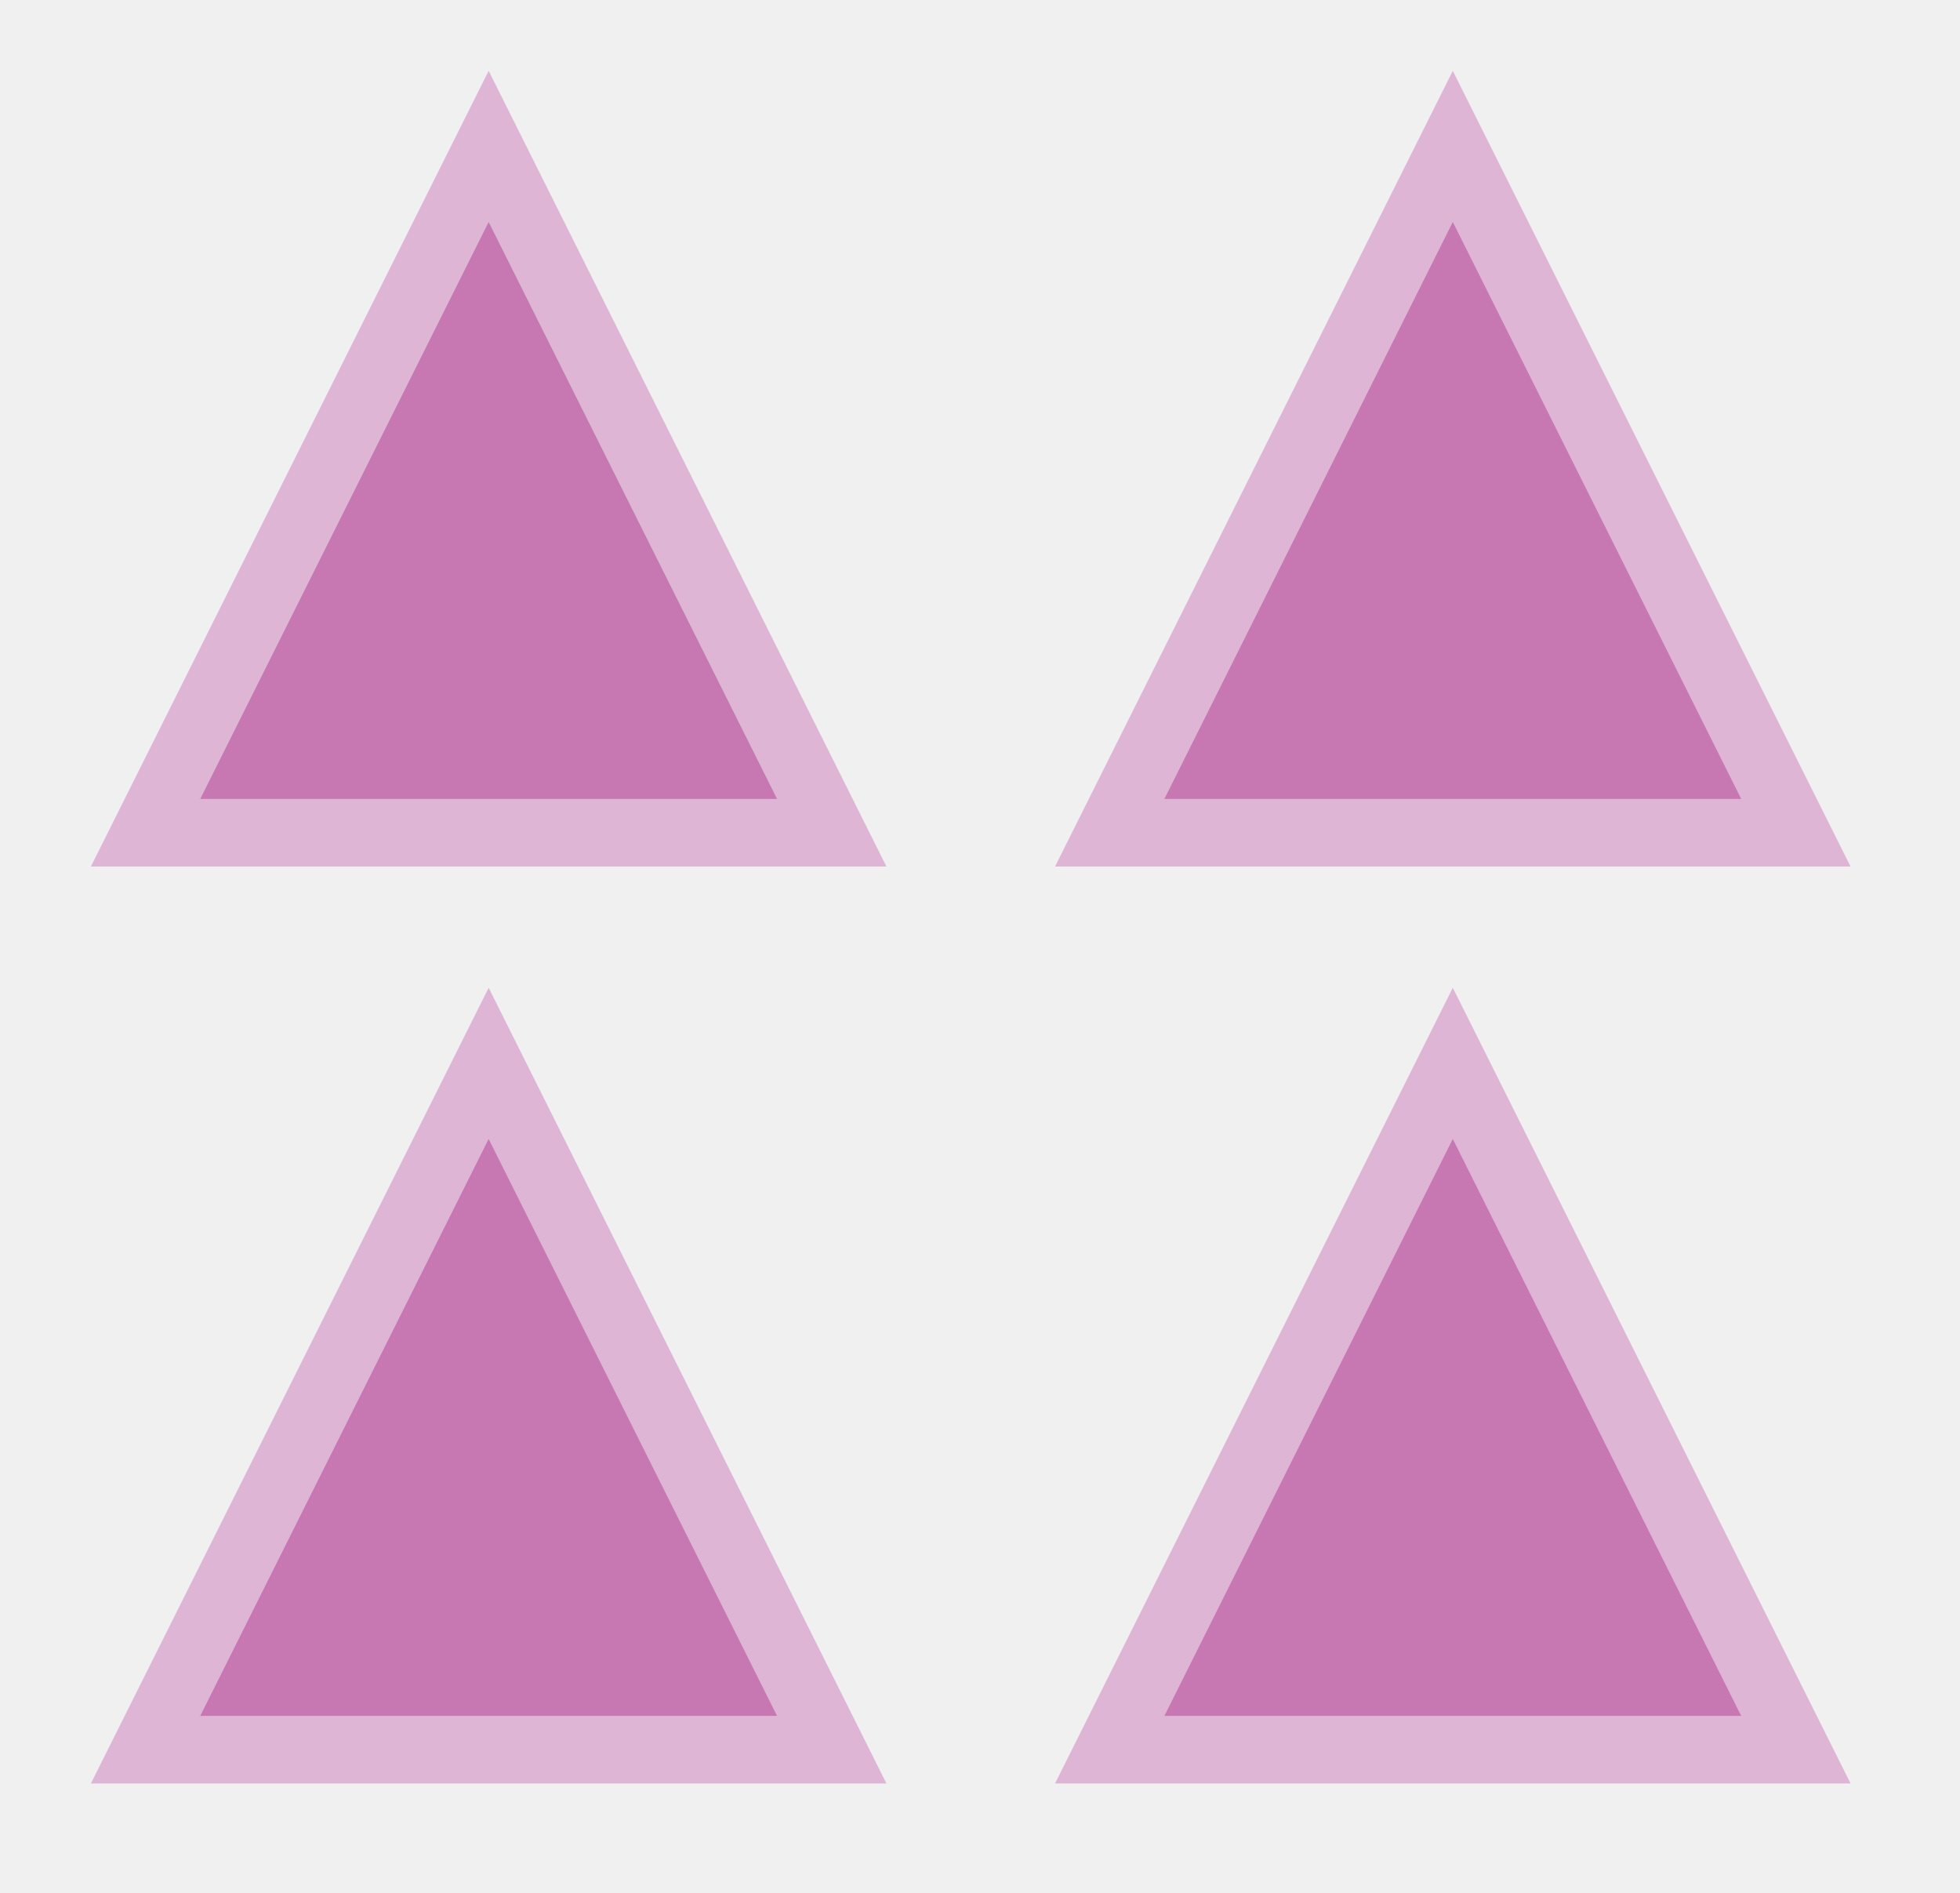
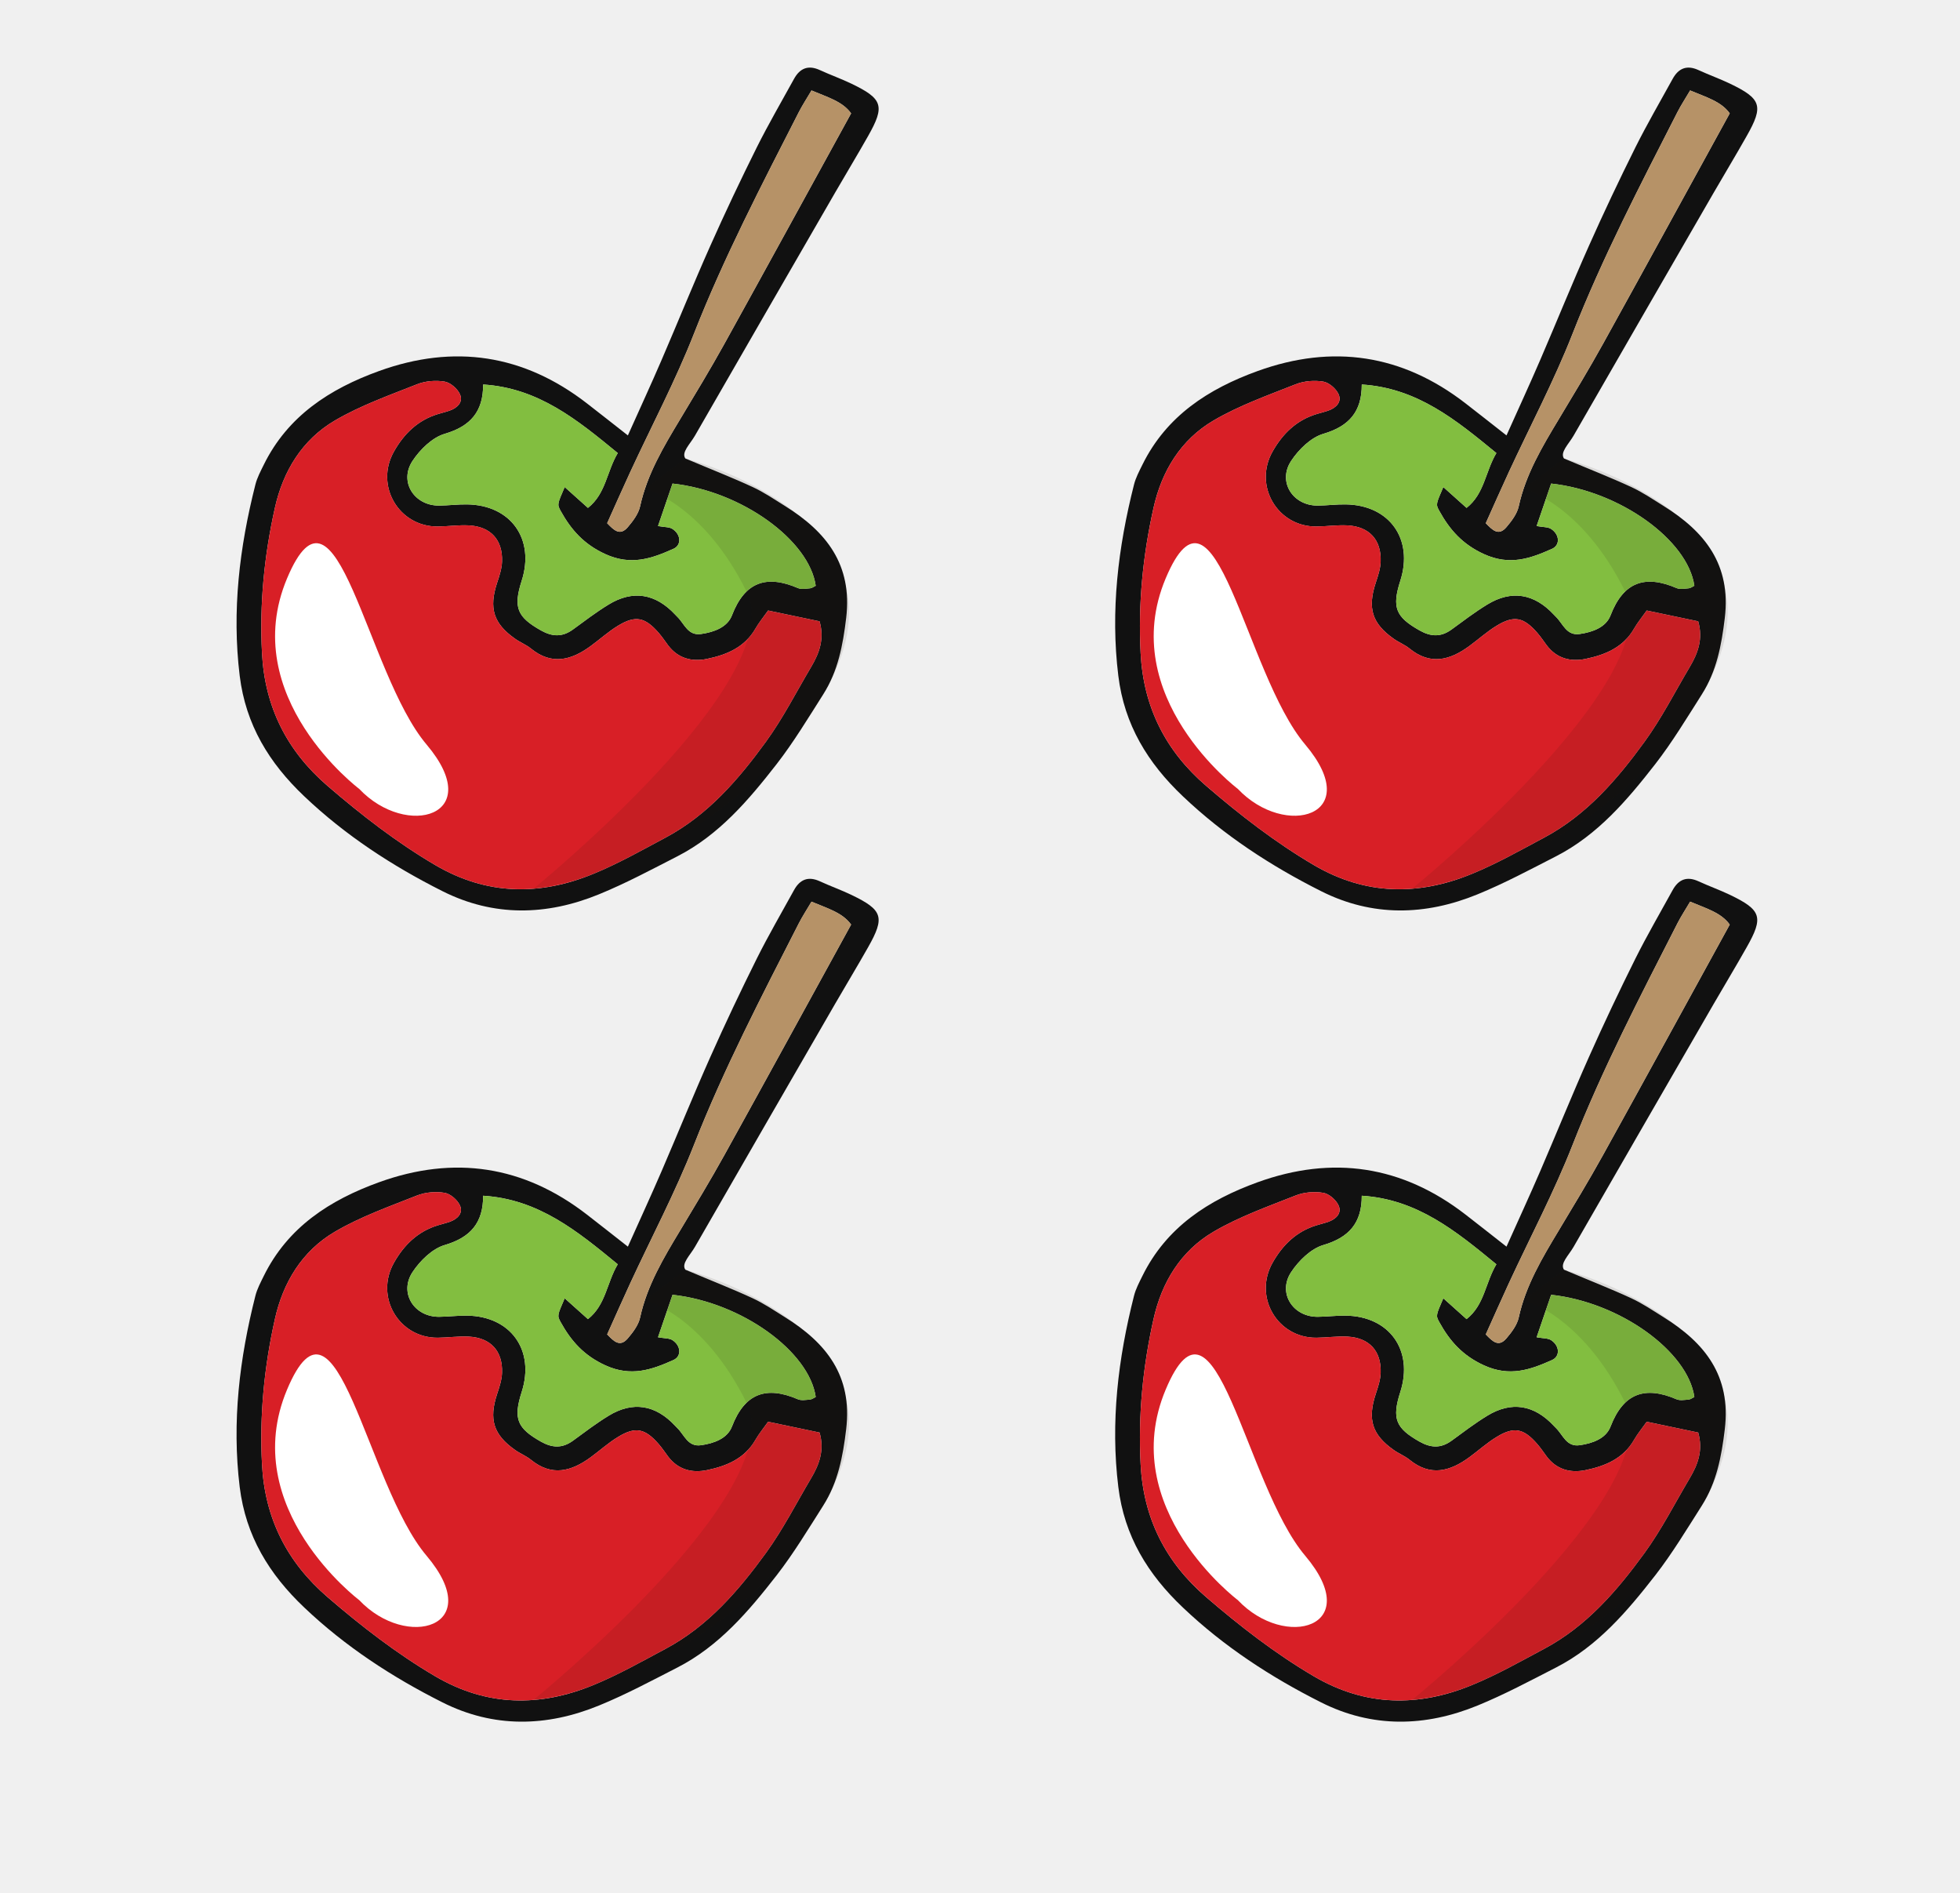
- <svg xmlns="http://www.w3.org/2000/svg" clip-rule="evenodd" fill-rule="evenodd" viewBox="0 0 58 56">
-   <g fill="#c777b1" fill-rule="nonzero" stroke="#deb5d5" stroke-width="2">
-     <path d="m14.46 4.332-10.152 20.304h20.304z" />
-     <path d="m42.991 4.332-10.152 20.304h20.304z" />
-     <path d="m14.46 31.46-10.152 20.304h20.304z" />
-     <path d="m42.991 31.46-10.152 20.304h20.304z" />
-   </g>
+ <svg xmlns="http://www.w3.org/2000/svg" width="58" height="56" viewBox="0 0 58 56" fill="none">
+   <path d="M18.579 15.595C18.732 15.415 18.893 15.202 18.942 14.979C19.15 14.03 19.637 13.216 20.128 12.401C20.572 11.663 21.018 10.928 21.435 10.175C22.682 7.923 23.917 5.664 25.186 3.354C24.929 2.998 24.493 2.879 24.014 2.676C23.877 2.909 23.746 3.107 23.638 3.318C22.538 5.473 21.421 7.616 20.534 9.876C19.986 11.271 19.281 12.603 18.65 13.965C18.42 14.462 18.2 14.962 17.967 15.479C18.168 15.689 18.348 15.867 18.579 15.595ZM19.9 15.649C20.152 15.813 20.174 16.126 19.929 16.236C19.285 16.525 18.675 16.741 17.914 16.394C17.279 16.104 16.901 15.675 16.591 15.116C16.482 14.918 16.495 14.911 16.71 14.409C16.942 14.617 17.156 14.808 17.398 15.026C17.93 14.607 17.952 13.954 18.28 13.404C17.089 12.427 15.94 11.479 14.297 11.376C14.3 12.175 13.926 12.609 13.162 12.834C12.792 12.942 12.43 13.298 12.207 13.636C11.802 14.251 12.255 14.961 12.992 14.958C13.269 14.956 13.545 14.918 13.82 14.923C15.116 14.94 15.833 15.948 15.438 17.181C15.182 17.976 15.304 18.254 16.009 18.652C16.344 18.84 16.638 18.852 16.95 18.627C17.297 18.374 17.64 18.112 18.006 17.888C18.724 17.447 19.398 17.559 19.98 18.184C20 18.207 20.022 18.229 20.044 18.25C20.254 18.455 20.354 18.814 20.747 18.757C21.129 18.702 21.523 18.559 21.659 18.207C22.039 17.217 22.677 16.997 23.611 17.398C23.714 17.442 23.853 17.416 23.974 17.405C24.03 17.4 24.084 17.356 24.139 17.33C23.947 15.98 21.94 14.528 19.901 14.306C19.77 14.688 19.636 15.085 19.472 15.563C19.667 15.599 19.807 15.588 19.9 15.649ZM22.729 18.062C22.597 18.25 22.461 18.413 22.357 18.594C22.037 19.154 21.5 19.374 20.919 19.494C20.474 19.586 20.063 19.48 19.769 19.09C19.677 18.965 19.591 18.837 19.491 18.722C19.088 18.259 18.804 18.198 18.29 18.511C18.003 18.685 17.75 18.915 17.478 19.114C16.907 19.532 16.328 19.689 15.713 19.189C15.572 19.074 15.393 19.005 15.243 18.898C14.6 18.446 14.462 17.991 14.712 17.237C14.779 17.035 14.85 16.823 14.856 16.614C14.879 15.969 14.52 15.579 13.875 15.544C13.569 15.528 13.262 15.574 12.955 15.577C11.801 15.586 11.086 14.367 11.659 13.357C11.955 12.833 12.365 12.431 12.958 12.251C13.075 12.215 13.196 12.187 13.312 12.146C13.539 12.065 13.713 11.891 13.611 11.664C13.537 11.499 13.329 11.319 13.158 11.29C12.896 11.247 12.59 11.27 12.343 11.368C11.518 11.695 10.668 11.996 9.908 12.442C8.941 13.009 8.376 13.939 8.134 15.027C7.819 16.439 7.676 17.868 7.753 19.324C7.836 20.927 8.497 22.221 9.692 23.251C10.693 24.112 11.732 24.919 12.878 25.593C14.412 26.493 15.973 26.504 17.562 25.852C18.299 25.549 18.998 25.153 19.703 24.777C20.951 24.11 21.854 23.061 22.666 21.944C23.17 21.25 23.563 20.475 24.002 19.734C24.242 19.33 24.403 18.908 24.253 18.382C23.761 18.279 23.261 18.174 22.729 18.062ZM19.578 10.649C20.063 9.525 20.522 8.388 21.021 7.269C21.457 6.29 21.917 5.32 22.395 4.36C22.738 3.674 23.126 3.008 23.496 2.335C23.671 2.016 23.919 1.915 24.265 2.075C24.571 2.216 24.889 2.329 25.194 2.475C26.124 2.922 26.193 3.135 25.689 4.024C25.371 4.587 25.036 5.139 24.713 5.698C23.329 8.095 21.944 10.49 20.565 12.889C20.419 13.142 20.155 13.384 20.281 13.564C21.047 13.887 21.669 14.129 22.273 14.409C22.606 14.563 22.914 14.773 23.227 14.968C24.453 15.731 25.228 16.703 25.04 18.283C24.943 19.094 24.798 19.855 24.361 20.542C23.918 21.239 23.489 21.953 22.983 22.605C22.154 23.669 21.279 24.701 20.047 25.333C19.282 25.725 18.52 26.133 17.725 26.458C16.178 27.092 14.609 27.129 13.091 26.364C11.606 25.617 10.221 24.715 9.005 23.56C7.967 22.576 7.271 21.443 7.093 19.992C6.859 18.07 7.086 16.197 7.557 14.339C7.608 14.134 7.712 13.941 7.806 13.749C8.518 12.303 9.763 11.503 11.216 10.977C13.435 10.175 15.493 10.483 17.367 11.933C17.747 12.227 18.123 12.524 18.58 12.882C18.937 12.085 19.267 11.371 19.578 10.649Z" fill="#111111" />
+   <path d="M24.253 18.382C23.761 18.279 23.261 18.173 22.73 18.063C22.597 18.25 22.461 18.413 22.357 18.593C22.037 19.153 21.501 19.374 20.92 19.494C20.474 19.586 20.064 19.479 19.77 19.089C19.678 18.965 19.591 18.837 19.491 18.722C19.089 18.259 18.805 18.198 18.291 18.511C18.003 18.685 17.75 18.915 17.478 19.114C16.908 19.532 16.329 19.689 15.714 19.189C15.572 19.074 15.393 19.005 15.243 18.898C14.601 18.446 14.462 17.991 14.712 17.236C14.779 17.034 14.85 16.823 14.857 16.613C14.879 15.969 14.52 15.578 13.875 15.543C13.57 15.528 13.262 15.573 12.955 15.576C11.802 15.586 11.087 14.366 11.659 13.357C11.955 12.833 12.366 12.431 12.958 12.251C13.076 12.215 13.196 12.187 13.312 12.146C13.54 12.065 13.713 11.891 13.611 11.664C13.538 11.499 13.33 11.319 13.158 11.29C12.896 11.247 12.591 11.27 12.343 11.368C11.519 11.695 10.669 11.995 9.908 12.442C8.942 13.008 8.376 13.939 8.134 15.027C7.819 16.439 7.676 17.868 7.753 19.324C7.837 20.927 8.497 22.221 9.693 23.25C10.693 24.112 11.732 24.919 12.879 25.593C14.413 26.493 15.973 26.503 17.563 25.851C18.299 25.549 18.999 25.153 19.704 24.776C20.952 24.11 21.855 23.061 22.667 21.944C23.17 21.25 23.563 20.475 24.003 19.733C24.242 19.33 24.403 18.908 24.253 18.382Z" fill="#D81F26" />
+   <path d="M19.472 15.563C19.667 15.599 19.808 15.588 19.901 15.649C20.152 15.813 20.174 16.126 19.93 16.236C19.285 16.525 18.675 16.741 17.915 16.394C17.279 16.104 16.901 15.675 16.592 15.116C16.483 14.918 16.496 14.911 16.711 14.41C16.943 14.617 17.156 14.808 17.399 15.027C17.93 14.607 17.953 13.954 18.281 13.404C17.089 12.427 15.941 11.479 14.297 11.376C14.3 12.175 13.927 12.609 13.162 12.834C12.792 12.942 12.431 13.298 12.207 13.636C11.802 14.251 12.255 14.961 12.992 14.958C13.27 14.956 13.545 14.918 13.821 14.923C15.116 14.94 15.834 15.948 15.438 17.181C15.183 17.976 15.304 18.254 16.009 18.652C16.344 18.84 16.638 18.852 16.951 18.627C17.298 18.374 17.64 18.112 18.006 17.888C18.724 17.447 19.399 17.559 19.98 18.184C20.001 18.207 20.022 18.229 20.044 18.25C20.254 18.455 20.355 18.814 20.748 18.757C21.129 18.702 21.524 18.559 21.659 18.207C22.04 17.217 22.677 16.997 23.612 17.398C23.715 17.442 23.853 17.416 23.975 17.405C24.031 17.4 24.084 17.356 24.139 17.33C23.948 15.98 21.94 14.528 19.902 14.306C19.771 14.688 19.636 15.085 19.472 15.563Z" fill="#82BE40" />
+   <path d="M17.967 15.478C18.168 15.688 18.348 15.866 18.579 15.594C18.732 15.414 18.894 15.201 18.942 14.978C19.151 14.029 19.638 13.216 20.129 12.4C20.572 11.662 21.018 10.926 21.435 10.174C22.683 7.922 23.917 5.663 25.186 3.353C24.929 2.998 24.493 2.878 24.014 2.675C23.877 2.909 23.746 3.106 23.639 3.317C22.538 5.472 21.421 7.616 20.534 9.875C19.986 11.27 19.282 12.602 18.65 13.964C18.42 14.461 18.2 14.962 17.967 15.478Z" fill="#B69267" />
+   <path d="M10.628 23.338C10.628 23.338 7.02 20.623 8.494 17.113C9.968 13.603 10.832 19.909 12.623 22.027C14.412 24.144 12.033 24.823 10.628 23.338Z" fill="white" />
+   <path d="M15.786 26.293C15.786 26.293 23.389 20.123 22.096 17.508C20.803 14.892 19.09 14.46 19.09 14.46L20.281 13.564C20.281 13.564 27.427 15.372 24.361 20.542C21.297 25.712 15.786 26.293 15.786 26.293Z" fill="#271B10" fill-opacity="0.1" />
+   <path d="M44.579 15.595C44.732 15.415 44.893 15.202 44.942 14.979C45.15 14.03 45.637 13.216 46.128 12.401C46.572 11.663 47.018 10.928 47.435 10.175C48.682 7.923 49.917 5.664 51.186 3.354C50.929 2.998 50.493 2.879 50.014 2.676C49.877 2.909 49.746 3.107 49.638 3.318C48.538 5.473 47.421 7.616 46.534 9.876C45.986 11.271 45.281 12.603 44.65 13.965C44.42 14.462 44.2 14.962 43.967 15.479C44.168 15.689 44.348 15.867 44.579 15.595ZM45.9 15.649C46.152 15.813 46.173 16.126 45.929 16.236C45.285 16.525 44.675 16.741 43.914 16.394C43.279 16.104 42.901 15.675 42.592 15.116C42.482 14.918 42.495 14.911 42.71 14.409C42.942 14.617 43.156 14.808 43.398 15.026C43.93 14.607 43.952 13.954 44.28 13.404C43.089 12.427 41.94 11.479 40.297 11.376C40.3 12.175 39.926 12.609 39.162 12.834C38.792 12.942 38.43 13.298 38.207 13.636C37.801 14.251 38.255 14.961 38.992 14.958C39.269 14.956 39.545 14.918 39.82 14.923C41.116 14.94 41.833 15.948 41.438 17.181C41.182 17.976 41.304 18.254 42.009 18.652C42.344 18.84 42.638 18.852 42.95 18.627C43.297 18.374 43.64 18.112 44.006 17.888C44.724 17.447 45.398 17.559 45.98 18.184C46 18.207 46.022 18.229 46.044 18.25C46.254 18.455 46.354 18.814 46.747 18.757C47.129 18.702 47.523 18.559 47.658 18.207C48.039 17.217 48.677 16.997 49.611 17.398C49.714 17.442 49.853 17.416 49.974 17.405C50.03 17.4 50.084 17.356 50.139 17.33C49.947 15.98 47.94 14.528 45.901 14.306C45.77 14.688 45.636 15.085 45.472 15.563C45.667 15.599 45.807 15.588 45.9 15.649ZM48.729 18.062C48.597 18.25 48.461 18.413 48.357 18.594C48.037 19.154 47.5 19.374 46.919 19.494C46.474 19.586 46.063 19.48 45.769 19.09C45.677 18.965 45.591 18.837 45.491 18.722C45.088 18.259 44.804 18.198 44.29 18.511C44.003 18.685 43.75 18.915 43.478 19.114C42.907 19.532 42.328 19.689 41.713 19.189C41.572 19.074 41.393 19.005 41.243 18.898C40.6 18.446 40.462 17.991 40.712 17.237C40.779 17.035 40.85 16.823 40.856 16.614C40.879 15.969 40.52 15.579 39.875 15.544C39.569 15.528 39.262 15.574 38.955 15.577C37.801 15.586 37.086 14.367 37.659 13.357C37.955 12.833 38.365 12.431 38.958 12.251C39.075 12.215 39.196 12.187 39.312 12.146C39.539 12.065 39.713 11.891 39.611 11.664C39.537 11.499 39.33 11.319 39.158 11.29C38.896 11.247 38.59 11.27 38.343 11.368C37.518 11.695 36.668 11.996 35.908 12.442C34.941 13.009 34.376 13.939 34.134 15.027C33.819 16.439 33.676 17.868 33.753 19.324C33.836 20.927 34.496 22.221 35.692 23.251C36.693 24.112 37.732 24.919 38.878 25.593C40.412 26.493 41.973 26.504 43.562 25.852C44.299 25.549 44.998 25.153 45.703 24.777C46.952 24.11 47.854 23.061 48.666 21.944C49.17 21.25 49.563 20.475 50.002 19.734C50.242 19.33 50.403 18.908 50.253 18.382C49.761 18.279 49.261 18.174 48.729 18.062ZM45.578 10.649C46.063 9.525 46.522 8.388 47.021 7.269C47.457 6.29 47.917 5.32 48.395 4.36C48.738 3.674 49.126 3.008 49.496 2.335C49.671 2.016 49.919 1.915 50.265 2.075C50.571 2.216 50.889 2.329 51.194 2.475C52.124 2.922 52.193 3.135 51.688 4.024C51.371 4.587 51.036 5.139 50.713 5.698C49.329 8.095 47.944 10.49 46.565 12.889C46.419 13.142 46.156 13.384 46.281 13.564C47.047 13.887 47.669 14.129 48.273 14.409C48.606 14.563 48.914 14.773 49.227 14.968C50.453 15.731 51.228 16.703 51.04 18.283C50.943 19.094 50.798 19.855 50.361 20.542C49.918 21.239 49.489 21.953 48.983 22.605C48.154 23.669 47.279 24.701 46.047 25.333C45.282 25.725 44.52 26.133 43.725 26.458C42.178 27.092 40.609 27.129 39.091 26.364C37.606 25.617 36.221 24.715 35.005 23.56C33.967 22.576 33.27 21.443 33.093 19.992C32.858 18.07 33.086 16.197 33.557 14.339C33.608 14.134 33.712 13.941 33.806 13.749C34.518 12.303 35.763 11.503 37.216 10.977C39.435 10.175 41.493 10.483 43.367 11.933C43.747 12.227 44.123 12.524 44.58 12.882C44.937 12.085 45.267 11.371 45.578 10.649Z" fill="#111111" />
+   <path d="M50.253 18.382C49.761 18.279 49.261 18.173 48.73 18.063C48.597 18.25 48.461 18.413 48.357 18.593C48.037 19.153 47.501 19.374 46.92 19.494C46.474 19.586 46.063 19.479 45.77 19.089C45.678 18.965 45.591 18.837 45.491 18.722C45.089 18.259 44.805 18.198 44.291 18.511C44.003 18.685 43.75 18.915 43.478 19.114C42.908 19.532 42.329 19.689 41.714 19.189C41.572 19.074 41.393 19.005 41.243 18.898C40.601 18.446 40.462 17.991 40.712 17.236C40.779 17.034 40.85 16.823 40.857 16.613C40.879 15.969 40.52 15.578 39.875 15.543C39.57 15.528 39.262 15.573 38.955 15.576C37.801 15.586 37.087 14.366 37.659 13.357C37.955 12.833 38.366 12.431 38.958 12.251C39.076 12.215 39.196 12.187 39.312 12.146C39.539 12.065 39.714 11.891 39.611 11.664C39.538 11.499 39.33 11.319 39.158 11.29C38.896 11.247 38.59 11.27 38.343 11.368C37.519 11.695 36.669 11.995 35.908 12.442C34.942 13.008 34.376 13.939 34.135 15.027C33.819 16.439 33.676 17.868 33.753 19.324C33.837 20.927 34.497 22.221 35.693 23.25C36.693 24.112 37.732 24.919 38.879 25.593C40.413 26.493 41.974 26.503 43.563 25.851C44.299 25.549 44.999 25.153 45.704 24.776C46.952 24.11 47.855 23.061 48.667 21.944C49.17 21.25 49.563 20.475 50.003 19.733C50.242 19.33 50.403 18.908 50.253 18.382Z" fill="#D81F26" />
+   <path d="M45.472 15.563C45.667 15.599 45.807 15.588 45.901 15.649C46.152 15.813 46.174 16.126 45.93 16.236C45.285 16.525 44.675 16.741 43.915 16.394C43.279 16.104 42.901 15.675 42.592 15.116C42.483 14.918 42.496 14.911 42.711 14.41C42.943 14.617 43.156 14.808 43.399 15.027C43.93 14.607 43.953 13.954 44.281 13.404C43.089 12.427 41.941 11.479 40.297 11.376C40.3 12.175 39.926 12.609 39.162 12.834C38.792 12.942 38.431 13.298 38.207 13.636C37.802 14.251 38.255 14.961 38.992 14.958C39.27 14.956 39.545 14.918 39.821 14.923C41.116 14.94 41.834 15.948 41.438 17.181C41.183 17.976 41.304 18.254 42.009 18.652C42.344 18.84 42.638 18.852 42.951 18.627C43.298 18.374 43.64 18.112 44.006 17.888C44.724 17.447 45.399 17.559 45.98 18.184C46.001 18.207 46.022 18.229 46.044 18.25C46.254 18.455 46.355 18.814 46.748 18.757C47.129 18.702 47.524 18.559 47.659 18.207C48.039 17.217 48.677 16.997 49.612 17.398C49.715 17.442 49.853 17.416 49.975 17.405C50.031 17.4 50.084 17.356 50.139 17.33C49.947 15.98 47.94 14.528 45.902 14.306C45.771 14.688 45.636 15.085 45.472 15.563Z" fill="#82BE40" />
+   <path d="M43.967 15.478C44.168 15.688 44.348 15.866 44.579 15.594C44.732 15.414 44.894 15.201 44.942 14.978C45.151 14.029 45.638 13.216 46.129 12.4C46.572 11.662 47.018 10.926 47.435 10.174C48.682 7.922 49.917 5.663 51.186 3.353C50.929 2.998 50.493 2.878 50.014 2.675C49.877 2.909 49.746 3.106 49.639 3.317C48.538 5.472 47.421 7.616 46.534 9.875C45.986 11.27 45.282 12.602 44.65 13.964C44.42 14.461 44.2 14.962 43.967 15.478Z" fill="#B69267" />
+   <path d="M36.628 23.338C36.628 23.338 33.02 20.623 34.494 17.113C35.968 13.603 36.832 19.909 38.623 22.027C40.412 24.144 38.033 24.823 36.628 23.338Z" fill="white" />
+   <path d="M41.786 26.293C41.786 26.293 49.389 20.123 48.096 17.508C46.803 14.892 45.09 14.46 45.09 14.46L46.281 13.564C46.281 13.564 53.426 15.372 50.361 20.542C47.297 25.712 41.786 26.293 41.786 26.293Z" fill="#271B10" fill-opacity="0.1" />
+   <path d="M44.579 39.595C44.732 39.416 44.893 39.202 44.942 38.979C45.15 38.029 45.637 37.216 46.128 36.401C46.572 35.663 47.018 34.928 47.435 34.175C48.682 31.923 49.917 29.664 51.186 27.354C50.929 26.998 50.493 26.879 50.014 26.676C49.877 26.909 49.746 27.107 49.638 27.318C48.538 29.473 47.421 31.616 46.534 33.876C45.986 35.271 45.281 36.603 44.65 37.965C44.42 38.462 44.2 38.962 43.967 39.479C44.168 39.689 44.348 39.867 44.579 39.595ZM45.9 39.649C46.152 39.813 46.173 40.126 45.929 40.236C45.285 40.525 44.675 40.741 43.914 40.394C43.279 40.104 42.901 39.675 42.592 39.116C42.482 38.918 42.495 38.911 42.71 38.41C42.942 38.617 43.156 38.808 43.398 39.026C43.93 38.607 43.952 37.954 44.28 37.404C43.089 36.427 41.94 35.479 40.297 35.376C40.3 36.175 39.926 36.609 39.162 36.834C38.792 36.942 38.43 37.298 38.207 37.636C37.801 38.251 38.255 38.961 38.992 38.958C39.269 38.956 39.545 38.918 39.82 38.923C41.116 38.94 41.833 39.948 41.438 41.181C41.182 41.976 41.304 42.254 42.009 42.652C42.344 42.84 42.638 42.852 42.95 42.627C43.297 42.374 43.64 42.112 44.006 41.888C44.724 41.447 45.398 41.559 45.98 42.184C46 42.207 46.022 42.229 46.044 42.25C46.254 42.455 46.354 42.814 46.747 42.757C47.129 42.702 47.523 42.559 47.658 42.207C48.039 41.217 48.677 40.996 49.611 41.398C49.714 41.442 49.853 41.416 49.974 41.405C50.03 41.4 50.084 41.356 50.139 41.33C49.947 39.98 47.94 38.528 45.901 38.306C45.77 38.688 45.636 39.085 45.472 39.563C45.667 39.599 45.807 39.588 45.9 39.649ZM48.729 42.062C48.597 42.25 48.461 42.413 48.357 42.594C48.037 43.154 47.5 43.374 46.919 43.494C46.474 43.586 46.063 43.48 45.769 43.09C45.677 42.965 45.591 42.837 45.491 42.722C45.088 42.259 44.804 42.198 44.29 42.511C44.003 42.685 43.75 42.915 43.478 43.114C42.907 43.532 42.328 43.689 41.713 43.189C41.572 43.074 41.393 43.005 41.243 42.898C40.6 42.446 40.462 41.991 40.712 41.237C40.779 41.035 40.85 40.823 40.856 40.614C40.879 39.969 40.52 39.579 39.875 39.544C39.569 39.528 39.262 39.574 38.955 39.577C37.801 39.586 37.086 38.367 37.659 37.357C37.955 36.833 38.365 36.431 38.958 36.251C39.075 36.215 39.196 36.187 39.312 36.146C39.539 36.065 39.713 35.891 39.611 35.664C39.537 35.499 39.33 35.319 39.158 35.29C38.896 35.247 38.59 35.27 38.343 35.368C37.518 35.695 36.668 35.996 35.908 36.442C34.941 37.009 34.376 37.939 34.134 39.027C33.819 40.439 33.676 41.868 33.753 43.324C33.836 44.927 34.496 46.221 35.692 47.251C36.693 48.112 37.732 48.919 38.878 49.593C40.412 50.493 41.973 50.504 43.562 49.852C44.299 49.549 44.998 49.153 45.703 48.777C46.952 48.11 47.854 47.061 48.666 45.944C49.17 45.25 49.563 44.475 50.002 43.734C50.242 43.33 50.403 42.908 50.253 42.382C49.761 42.279 49.261 42.174 48.729 42.062ZM45.578 34.649C46.063 33.525 46.522 32.388 47.021 31.269C47.457 30.29 47.917 29.32 48.395 28.36C48.738 27.674 49.126 27.008 49.496 26.335C49.671 26.016 49.919 25.915 50.265 26.075C50.571 26.216 50.889 26.329 51.194 26.475C52.124 26.922 52.193 27.134 51.688 28.024C51.371 28.587 51.036 29.139 50.713 29.698C49.329 32.095 47.944 34.49 46.565 36.889C46.419 37.142 46.156 37.384 46.281 37.564C47.047 37.888 47.669 38.129 48.273 38.409C48.606 38.563 48.914 38.773 49.227 38.968C50.453 39.731 51.228 40.703 51.04 42.283C50.943 43.094 50.798 43.855 50.361 44.542C49.918 45.239 49.489 45.953 48.983 46.605C48.154 47.669 47.279 48.701 46.047 49.333C45.282 49.725 44.52 50.133 43.725 50.458C42.178 51.092 40.609 51.129 39.091 50.364C37.606 49.617 36.221 48.715 35.005 47.56C33.967 46.576 33.27 45.443 33.093 43.992C32.858 42.07 33.086 40.197 33.557 38.339C33.608 38.134 33.712 37.941 33.806 37.749C34.518 36.303 35.763 35.503 37.216 34.977C39.435 34.175 41.493 34.483 43.367 35.933C43.747 36.227 44.123 36.524 44.58 36.882C44.937 36.085 45.267 35.371 45.578 34.649Z" fill="#111111" />
+   <path d="M50.253 42.382C49.761 42.279 49.261 42.173 48.73 42.063C48.597 42.25 48.461 42.413 48.357 42.593C48.037 43.153 47.501 43.374 46.92 43.494C46.474 43.586 46.063 43.479 45.77 43.089C45.678 42.965 45.591 42.837 45.491 42.722C45.089 42.259 44.805 42.198 44.291 42.511C44.003 42.685 43.75 42.915 43.478 43.114C42.908 43.532 42.329 43.689 41.714 43.189C41.572 43.074 41.393 43.005 41.243 42.898C40.601 42.446 40.462 41.991 40.712 41.236C40.779 41.034 40.85 40.823 40.857 40.613C40.879 39.969 40.52 39.578 39.875 39.544C39.57 39.528 39.262 39.573 38.955 39.576C37.801 39.586 37.087 38.366 37.659 37.357C37.955 36.833 38.366 36.431 38.958 36.251C39.076 36.215 39.196 36.187 39.312 36.146C39.539 36.065 39.714 35.891 39.611 35.664C39.538 35.499 39.33 35.319 39.158 35.29C38.896 35.247 38.59 35.27 38.343 35.368C37.519 35.695 36.669 35.995 35.908 36.442C34.942 37.008 34.376 37.939 34.135 39.027C33.819 40.439 33.676 41.868 33.753 43.324C33.837 44.927 34.497 46.221 35.693 47.25C36.693 48.112 37.732 48.919 38.879 49.593C40.413 50.493 41.974 50.503 43.563 49.851C44.299 49.549 44.999 49.153 45.704 48.776C46.952 48.11 47.855 47.061 48.667 45.944C49.17 45.25 49.563 44.475 50.003 43.733C50.242 43.33 50.403 42.908 50.253 42.382Z" fill="#D81F26" />
+   <path d="M45.472 39.563C45.667 39.599 45.807 39.588 45.901 39.649C46.152 39.813 46.174 40.126 45.93 40.236C45.285 40.525 44.675 40.741 43.915 40.394C43.279 40.104 42.901 39.675 42.592 39.116C42.483 38.918 42.496 38.911 42.711 38.41C42.943 38.617 43.156 38.808 43.399 39.027C43.93 38.607 43.953 37.954 44.281 37.404C43.089 36.427 41.941 35.479 40.297 35.376C40.3 36.175 39.926 36.609 39.162 36.834C38.792 36.942 38.431 37.298 38.207 37.636C37.802 38.251 38.255 38.961 38.992 38.958C39.27 38.956 39.545 38.918 39.821 38.923C41.116 38.94 41.834 39.948 41.438 41.181C41.183 41.976 41.304 42.254 42.009 42.652C42.344 42.84 42.638 42.852 42.951 42.627C43.298 42.374 43.64 42.112 44.006 41.888C44.724 41.447 45.399 41.559 45.98 42.184C46.001 42.207 46.022 42.229 46.044 42.25C46.254 42.455 46.355 42.814 46.748 42.757C47.129 42.702 47.524 42.559 47.659 42.207C48.039 41.217 48.677 40.997 49.612 41.398C49.715 41.442 49.853 41.416 49.975 41.406C50.031 41.4 50.084 41.356 50.139 41.33C49.947 39.98 47.94 38.528 45.902 38.306C45.771 38.688 45.636 39.085 45.472 39.563Z" fill="#82BE40" />
+   <path d="M43.967 39.478C44.168 39.688 44.348 39.866 44.579 39.594C44.732 39.414 44.894 39.201 44.942 38.978C45.151 38.029 45.638 37.216 46.129 36.401C46.572 35.662 47.018 34.926 47.435 34.174C48.682 31.922 49.917 29.663 51.186 27.354C50.929 26.998 50.493 26.878 50.014 26.675C49.877 26.909 49.746 27.106 49.639 27.317C48.538 29.472 47.421 31.616 46.534 33.875C45.986 35.27 45.282 36.602 44.65 37.964C44.42 38.461 44.2 38.962 43.967 39.478Z" fill="#B69267" />
+   <path d="M36.628 47.338C36.628 47.338 33.02 44.623 34.494 41.113C35.968 37.603 36.832 43.909 38.623 46.027C40.412 48.144 38.033 48.824 36.628 47.338Z" fill="white" />
+   <path d="M41.786 50.293C41.786 50.293 49.389 44.123 48.096 41.508C46.803 38.892 45.09 38.46 45.09 38.46L46.281 37.564C46.281 37.564 53.426 39.372 50.361 44.542C47.297 49.712 41.786 50.293 41.786 50.293Z" fill="#271B10" fill-opacity="0.1" />
+   <path d="M18.579 39.595C18.732 39.416 18.893 39.202 18.942 38.979C19.15 38.029 19.637 37.216 20.128 36.401C20.572 35.663 21.018 34.928 21.435 34.175C22.682 31.923 23.917 29.664 25.186 27.354C24.929 26.998 24.493 26.879 24.014 26.676C23.877 26.909 23.746 27.107 23.638 27.318C22.538 29.473 21.421 31.616 20.534 33.876C19.986 35.271 19.281 36.603 18.65 37.965C18.42 38.462 18.2 38.962 17.967 39.479C18.168 39.689 18.348 39.867 18.579 39.595ZM19.9 39.649C20.152 39.813 20.174 40.126 19.929 40.236C19.285 40.525 18.675 40.741 17.914 40.394C17.279 40.104 16.901 39.675 16.591 39.116C16.482 38.918 16.495 38.911 16.71 38.41C16.942 38.617 17.156 38.808 17.398 39.026C17.93 38.607 17.952 37.954 18.28 37.404C17.089 36.427 15.94 35.479 14.297 35.376C14.3 36.175 13.926 36.609 13.162 36.834C12.792 36.942 12.43 37.298 12.207 37.636C11.802 38.251 12.255 38.961 12.992 38.958C13.269 38.956 13.545 38.918 13.82 38.923C15.116 38.94 15.833 39.948 15.438 41.181C15.182 41.976 15.304 42.254 16.009 42.652C16.344 42.84 16.638 42.852 16.95 42.627C17.297 42.374 17.64 42.112 18.006 41.888C18.724 41.447 19.398 41.559 19.98 42.184C20 42.207 20.022 42.229 20.044 42.25C20.254 42.455 20.354 42.814 20.747 42.757C21.129 42.702 21.523 42.559 21.659 42.207C22.039 41.217 22.677 40.996 23.611 41.398C23.714 41.442 23.853 41.416 23.974 41.405C24.03 41.4 24.084 41.356 24.139 41.33C23.947 39.98 21.94 38.528 19.901 38.306C19.77 38.688 19.636 39.085 19.472 39.563C19.667 39.599 19.807 39.588 19.9 39.649ZM22.729 42.062C22.597 42.25 22.461 42.413 22.357 42.594C22.037 43.154 21.5 43.374 20.919 43.494C20.474 43.586 20.063 43.48 19.769 43.09C19.677 42.965 19.591 42.837 19.491 42.722C19.088 42.259 18.804 42.198 18.29 42.511C18.003 42.685 17.75 42.915 17.478 43.114C16.907 43.532 16.328 43.689 15.713 43.189C15.572 43.074 15.393 43.005 15.243 42.898C14.6 42.446 14.462 41.991 14.712 41.237C14.779 41.035 14.85 40.823 14.856 40.614C14.879 39.969 14.52 39.579 13.875 39.544C13.569 39.528 13.262 39.574 12.955 39.577C11.801 39.586 11.086 38.367 11.659 37.357C11.955 36.833 12.365 36.431 12.958 36.251C13.075 36.215 13.196 36.187 13.312 36.146C13.539 36.065 13.713 35.891 13.611 35.664C13.537 35.499 13.329 35.319 13.158 35.29C12.896 35.247 12.59 35.27 12.343 35.368C11.518 35.695 10.668 35.996 9.908 36.442C8.941 37.009 8.376 37.939 8.134 39.027C7.819 40.439 7.676 41.868 7.753 43.324C7.836 44.927 8.497 46.221 9.692 47.251C10.693 48.112 11.732 48.919 12.878 49.593C14.412 50.493 15.973 50.504 17.562 49.852C18.299 49.549 18.998 49.153 19.703 48.777C20.951 48.11 21.854 47.061 22.666 45.944C23.17 45.25 23.563 44.475 24.002 43.734C24.242 43.33 24.403 42.908 24.253 42.382C23.761 42.279 23.261 42.174 22.729 42.062ZM19.578 34.649C20.063 33.525 20.522 32.388 21.021 31.269C21.457 30.29 21.917 29.32 22.395 28.36C22.738 27.674 23.126 27.008 23.496 26.335C23.671 26.016 23.919 25.915 24.265 26.075C24.571 26.216 24.889 26.329 25.194 26.475C26.124 26.922 26.193 27.134 25.689 28.024C25.371 28.587 25.036 29.139 24.713 29.698C23.329 32.095 21.944 34.49 20.565 36.889C20.419 37.142 20.155 37.384 20.281 37.564C21.047 37.888 21.669 38.129 22.273 38.409C22.606 38.563 22.914 38.773 23.227 38.968C24.453 39.731 25.228 40.703 25.04 42.283C24.943 43.094 24.798 43.855 24.361 44.542C23.918 45.239 23.489 45.953 22.983 46.605C22.154 47.669 21.279 48.701 20.047 49.333C19.282 49.725 18.52 50.133 17.725 50.458C16.178 51.092 14.609 51.129 13.091 50.364C11.606 49.617 10.221 48.715 9.005 47.56C7.967 46.576 7.271 45.443 7.093 43.992C6.859 42.07 7.086 40.197 7.557 38.339C7.608 38.134 7.712 37.941 7.806 37.749C8.518 36.303 9.763 35.503 11.216 34.977C13.435 34.175 15.493 34.483 17.367 35.933C17.747 36.227 18.123 36.524 18.58 36.882C18.937 36.085 19.267 35.371 19.578 34.649Z" fill="#111111" />
+   <path d="M24.253 42.382C23.761 42.279 23.261 42.173 22.73 42.063C22.597 42.25 22.461 42.413 22.357 42.593C22.037 43.153 21.501 43.374 20.92 43.494C20.474 43.586 20.064 43.479 19.77 43.089C19.678 42.965 19.591 42.837 19.491 42.722C19.089 42.259 18.805 42.198 18.291 42.511C18.003 42.685 17.75 42.915 17.478 43.114C16.908 43.532 16.329 43.689 15.714 43.189C15.572 43.074 15.393 43.005 15.243 42.898C14.601 42.446 14.462 41.991 14.712 41.236C14.779 41.034 14.85 40.823 14.857 40.613C14.879 39.969 14.52 39.578 13.875 39.544C13.57 39.528 13.262 39.573 12.955 39.576C11.802 39.586 11.087 38.366 11.659 37.357C11.955 36.833 12.366 36.431 12.958 36.251C13.076 36.215 13.196 36.187 13.312 36.146C13.54 36.065 13.713 35.891 13.611 35.664C13.538 35.499 13.33 35.319 13.158 35.29C12.896 35.247 12.591 35.27 12.343 35.368C11.519 35.695 10.669 35.995 9.908 36.442C8.942 37.008 8.376 37.939 8.134 39.027C7.819 40.439 7.676 41.868 7.753 43.324C7.837 44.927 8.497 46.221 9.693 47.25C10.693 48.112 11.732 48.919 12.879 49.593C14.413 50.493 15.973 50.503 17.563 49.851C18.299 49.549 18.999 49.153 19.704 48.776C20.952 48.11 21.855 47.061 22.667 45.944C23.17 45.25 23.563 44.475 24.003 43.733C24.242 43.33 24.403 42.908 24.253 42.382Z" fill="#D81F26" />
+   <path d="M19.472 39.563C19.667 39.599 19.808 39.588 19.901 39.649C20.152 39.813 20.174 40.126 19.93 40.236C19.285 40.525 18.675 40.741 17.915 40.394C17.279 40.104 16.901 39.675 16.592 39.116C16.483 38.918 16.496 38.911 16.711 38.41C16.943 38.617 17.156 38.808 17.399 39.027C17.93 38.607 17.953 37.954 18.281 37.404C17.089 36.427 15.941 35.479 14.297 35.376C14.3 36.175 13.927 36.609 13.162 36.834C12.792 36.942 12.431 37.298 12.207 37.636C11.802 38.251 12.255 38.961 12.992 38.958C13.27 38.956 13.545 38.918 13.821 38.923C15.116 38.94 15.834 39.948 15.438 41.181C15.183 41.976 15.304 42.254 16.009 42.652C16.344 42.84 16.638 42.852 16.951 42.627C17.298 42.374 17.64 42.112 18.006 41.888C18.724 41.447 19.399 41.559 19.98 42.184C20.001 42.207 20.022 42.229 20.044 42.25C20.254 42.455 20.355 42.814 20.748 42.757C21.129 42.702 21.524 42.559 21.659 42.207C22.04 41.217 22.677 40.997 23.612 41.398C23.715 41.442 23.853 41.416 23.975 41.406C24.031 41.4 24.084 41.356 24.139 41.33C23.948 39.98 21.94 38.528 19.902 38.306C19.771 38.688 19.636 39.085 19.472 39.563Z" fill="#82BE40" />
+   <path d="M17.967 39.478C18.168 39.688 18.348 39.866 18.579 39.594C18.732 39.414 18.894 39.201 18.942 38.978C19.151 38.029 19.638 37.216 20.129 36.401C20.572 35.662 21.018 34.926 21.435 34.174C22.683 31.922 23.917 29.663 25.186 27.354C24.929 26.998 24.493 26.878 24.014 26.675C23.877 26.909 23.746 27.106 23.639 27.317C22.538 29.472 21.421 31.616 20.534 33.875C19.986 35.27 19.282 36.602 18.65 37.964C18.42 38.461 18.2 38.962 17.967 39.478Z" fill="#B69267" />
+   <path d="M10.628 47.338C10.628 47.338 7.02 44.623 8.494 41.113C9.968 37.603 10.832 43.909 12.623 46.027C14.412 48.144 12.033 48.824 10.628 47.338Z" fill="white" />
+   <path d="M15.786 50.293C15.786 50.293 23.389 44.123 22.096 41.508C20.803 38.892 19.09 38.46 19.09 38.46L20.281 37.564C20.281 37.564 27.427 39.372 24.361 44.542C21.297 49.712 15.786 50.293 15.786 50.293Z" fill="#271B10" fill-opacity="0.1" />
</svg>
